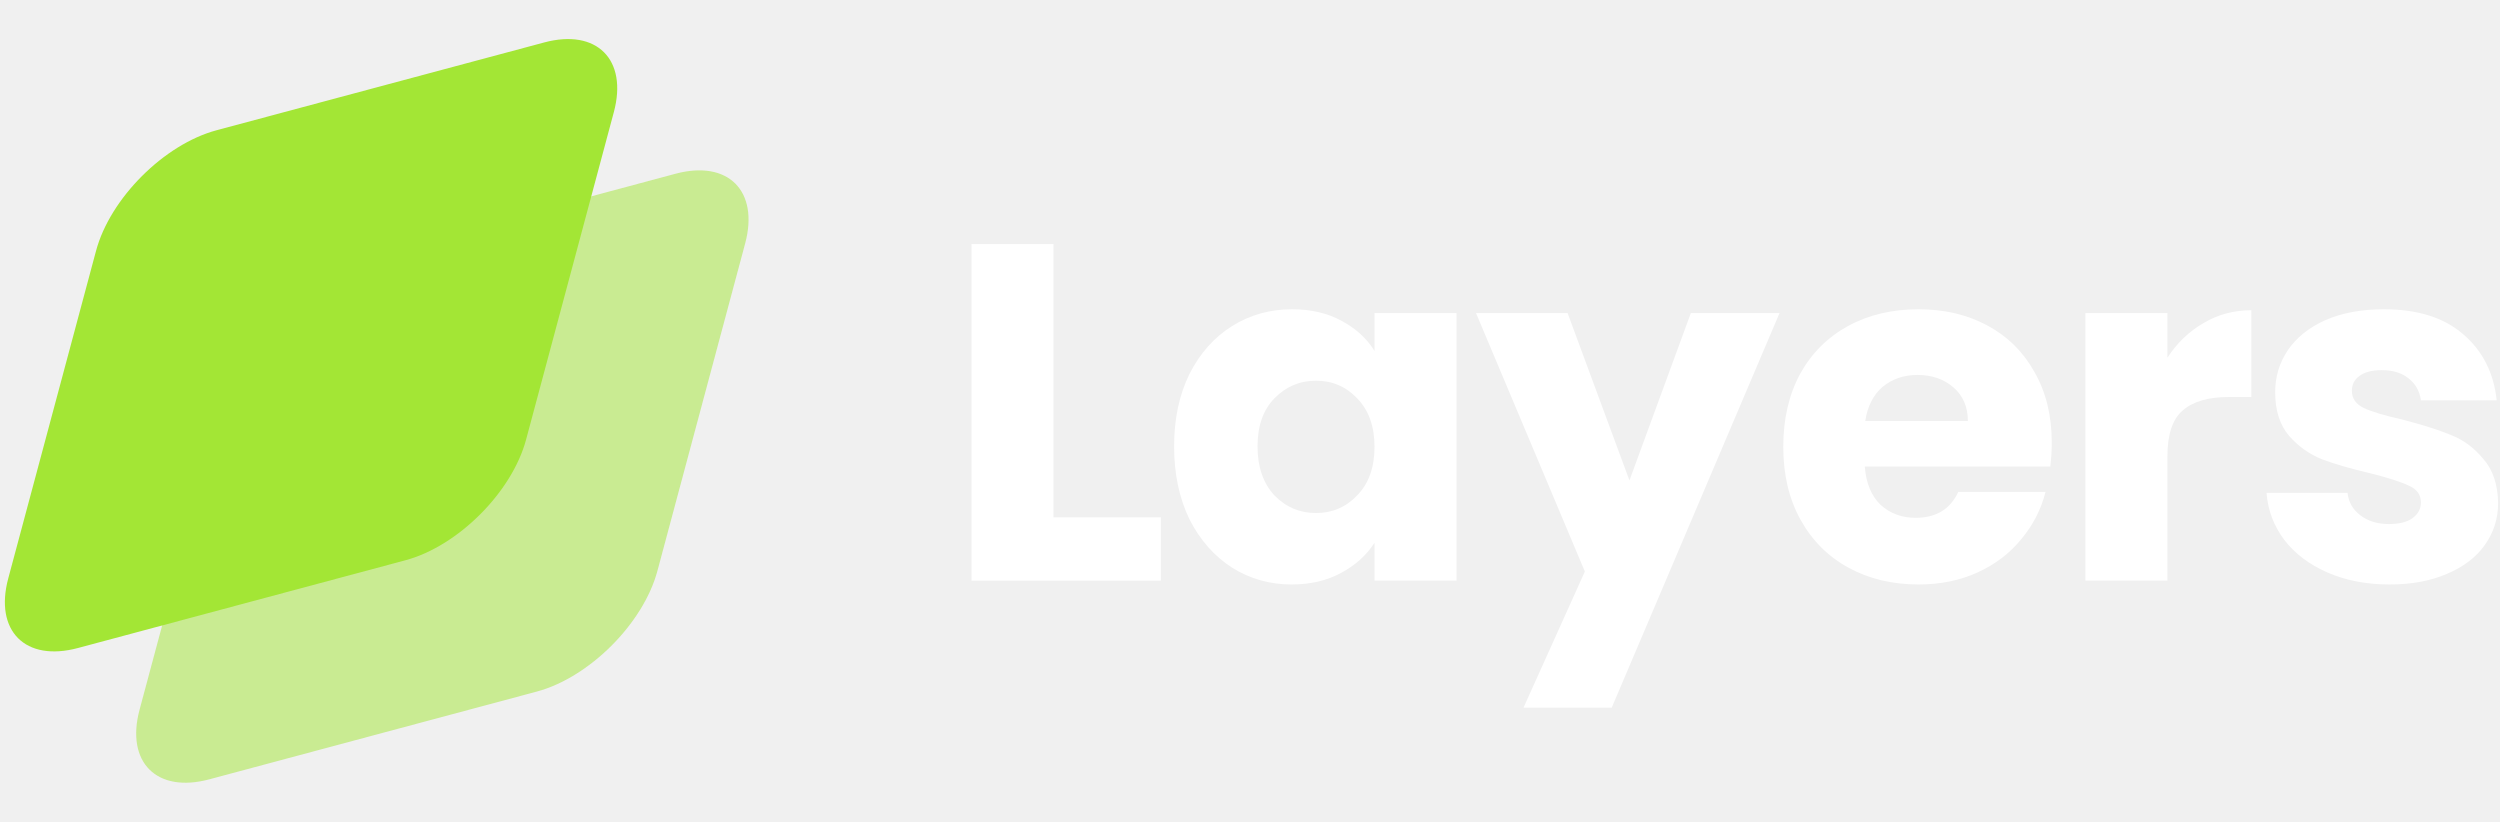
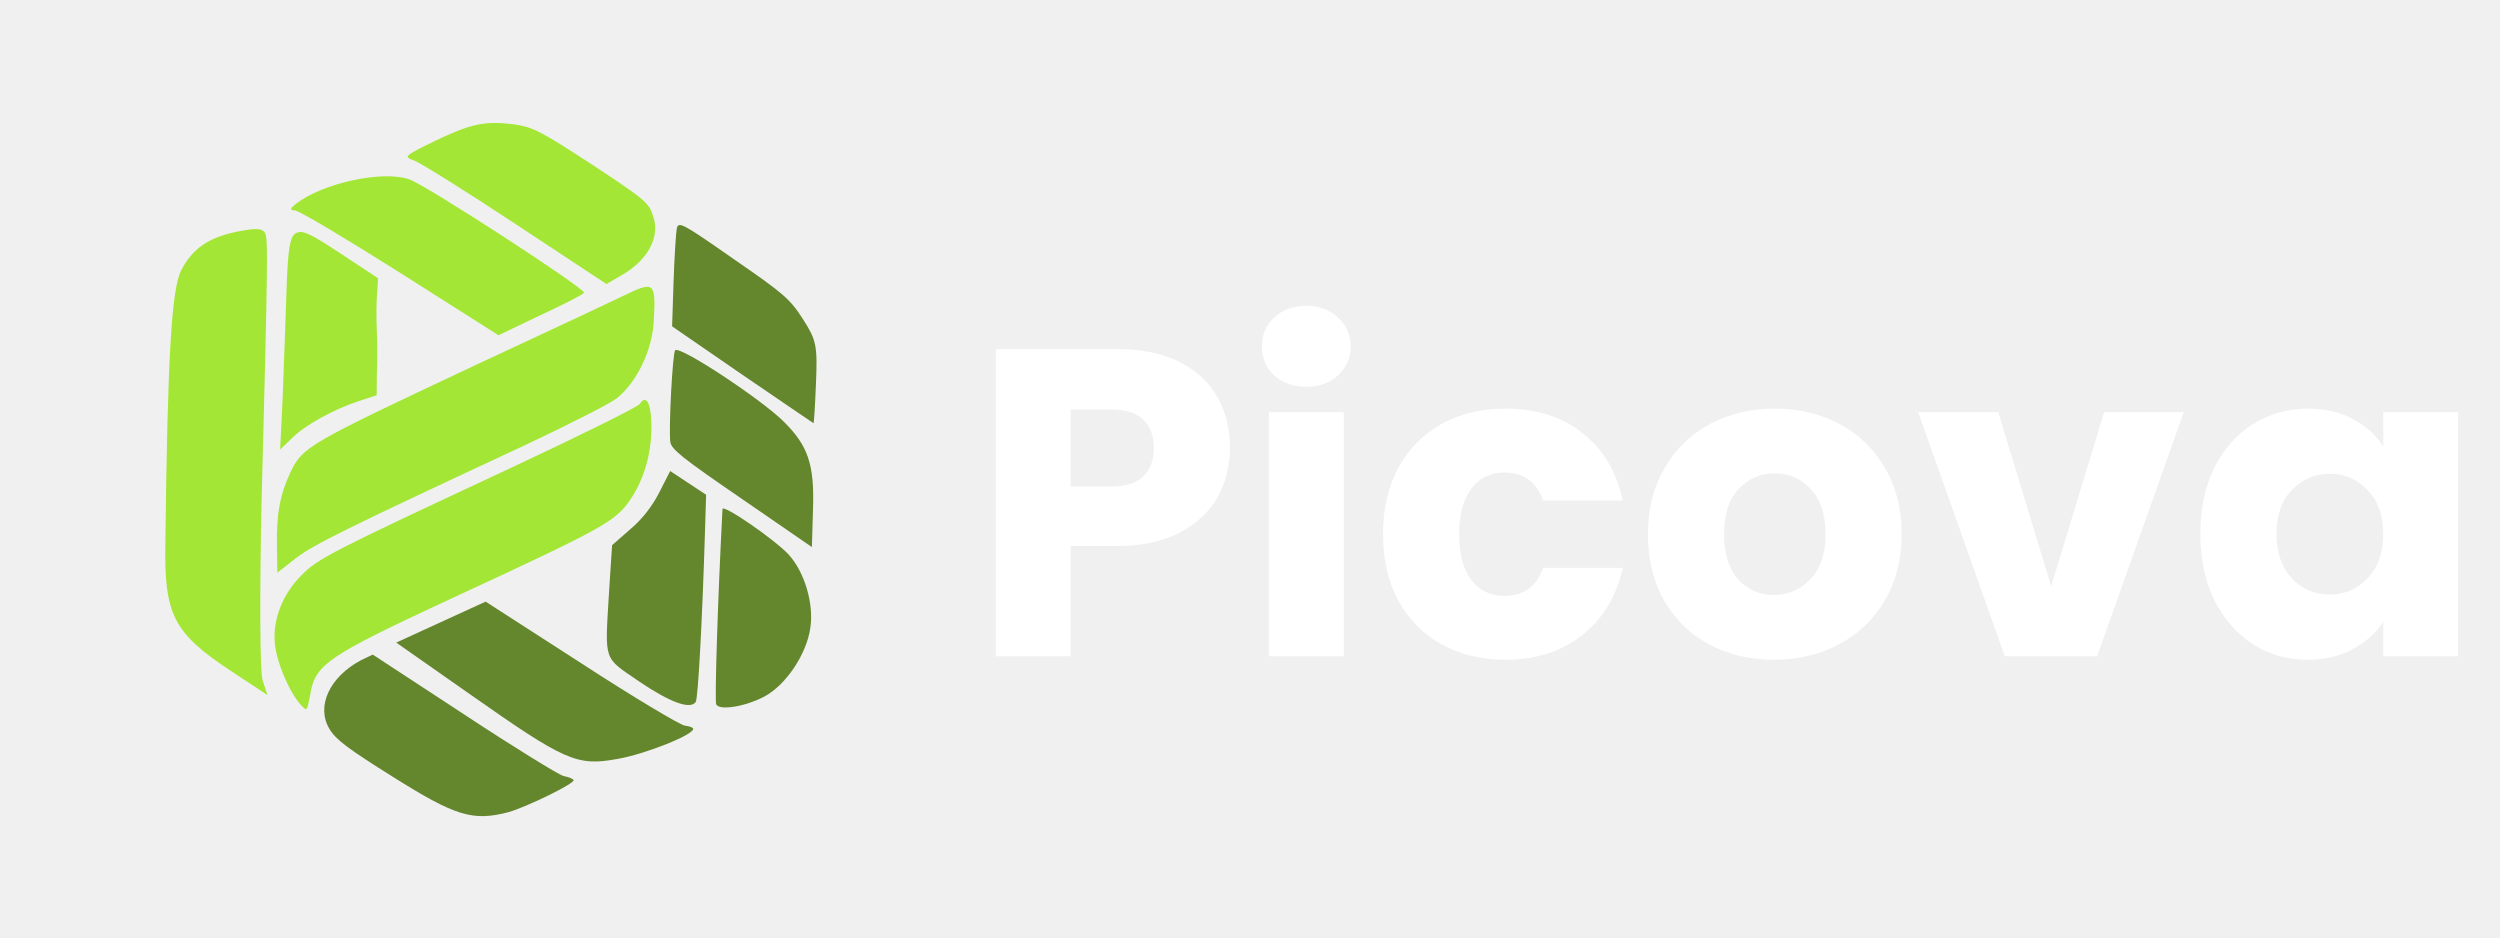
- <svg xmlns="http://www.w3.org/2000/svg" width="146" height="48" viewBox="0 0 146 48" fill="none">
-   <path d="M13.278 22.318C14.1 19.25 17.254 16.096 20.322 15.274L39.451 10.147C42.519 9.325 44.34 11.146 43.518 14.214L38.392 33.343C37.569 36.411 34.415 39.565 31.347 40.388L12.218 45.514C9.15 46.336 7.329 44.515 8.151 41.447L13.278 22.318Z" fill="#A3E635" fill-opacity="0.5" />
-   <path d="M5.609 14.649C6.431 11.581 9.585 8.427 12.653 7.605L31.782 2.479C34.85 1.656 36.671 3.477 35.849 6.545L30.723 25.674C29.9 28.742 26.747 31.896 23.678 32.719L4.549 37.845C1.481 38.667 -0.34 36.847 0.482 33.778L5.609 14.649Z" fill="#A3E635" />
-   <path d="M61.524 30.213H67.796V33.909H56.736V14.253H61.524V30.213Z" fill="white" />
-   <path d="M68.568 26.069C68.568 24.464 68.867 23.055 69.464 21.841C70.08 20.628 70.911 19.695 71.956 19.041C73.001 18.388 74.168 18.061 75.456 18.061C76.557 18.061 77.519 18.285 78.34 18.733C79.18 19.181 79.824 19.769 80.272 20.497V18.285H85.06V33.909H80.272V31.697C79.805 32.425 79.152 33.013 78.312 33.461C77.491 33.909 76.529 34.133 75.428 34.133C74.159 34.133 73.001 33.806 71.956 33.153C70.911 32.481 70.08 31.538 69.464 30.325C68.867 29.093 68.568 27.674 68.568 26.069ZM80.272 26.097C80.272 24.902 79.936 23.96 79.264 23.269C78.611 22.578 77.808 22.233 76.856 22.233C75.904 22.233 75.092 22.578 74.42 23.269C73.767 23.941 73.44 24.875 73.44 26.069C73.44 27.264 73.767 28.216 74.42 28.925C75.092 29.616 75.904 29.961 76.856 29.961C77.808 29.961 78.611 29.616 79.264 28.925C79.936 28.235 80.272 27.292 80.272 26.097Z" fill="white" />
-   <path d="M103.924 18.285L94.124 41.329H88.972L92.556 33.377L86.2 18.285H91.548L95.16 28.057L98.744 18.285H103.924Z" fill="white" />
-   <path d="M119.823 25.845C119.823 26.293 119.795 26.76 119.739 27.245H108.903C108.978 28.216 109.286 28.962 109.827 29.485C110.387 29.989 111.069 30.241 111.871 30.241C113.066 30.241 113.897 29.737 114.363 28.729H119.459C119.198 29.756 118.722 30.68 118.031 31.501C117.359 32.322 116.51 32.967 115.483 33.433C114.457 33.9 113.309 34.133 112.039 34.133C110.509 34.133 109.146 33.806 107.951 33.153C106.757 32.5 105.823 31.567 105.151 30.353C104.479 29.14 104.143 27.721 104.143 26.097C104.143 24.473 104.47 23.055 105.123 21.841C105.795 20.628 106.729 19.695 107.923 19.041C109.118 18.388 110.49 18.061 112.039 18.061C113.551 18.061 114.895 18.378 116.071 19.013C117.247 19.648 118.162 20.553 118.815 21.729C119.487 22.905 119.823 24.277 119.823 25.845ZM114.923 24.585C114.923 23.764 114.643 23.11 114.083 22.625C113.523 22.14 112.823 21.897 111.983 21.897C111.181 21.897 110.499 22.131 109.939 22.597C109.398 23.064 109.062 23.727 108.931 24.585H114.923Z" fill="white" />
-   <path d="M126.577 20.889C127.137 20.03 127.837 19.358 128.677 18.873C129.517 18.369 130.451 18.117 131.477 18.117V23.185H130.161C128.967 23.185 128.071 23.447 127.473 23.969C126.876 24.473 126.577 25.369 126.577 26.657V33.909H121.789V18.285H126.577V20.889Z" fill="white" />
-   <path d="M139.562 34.133C138.199 34.133 136.986 33.9 135.922 33.433C134.858 32.967 134.018 32.332 133.402 31.529C132.786 30.708 132.441 29.793 132.366 28.785H137.098C137.154 29.326 137.406 29.765 137.854 30.101C138.302 30.437 138.853 30.605 139.506 30.605C140.103 30.605 140.561 30.493 140.878 30.269C141.214 30.026 141.382 29.718 141.382 29.345C141.382 28.897 141.149 28.57 140.682 28.365C140.215 28.141 139.459 27.898 138.414 27.637C137.294 27.376 136.361 27.105 135.614 26.825C134.867 26.526 134.223 26.069 133.682 25.453C133.141 24.819 132.87 23.969 132.87 22.905C132.87 22.009 133.113 21.197 133.598 20.469C134.102 19.723 134.83 19.134 135.782 18.705C136.753 18.276 137.901 18.061 139.226 18.061C141.186 18.061 142.726 18.547 143.846 19.517C144.985 20.488 145.638 21.776 145.806 23.381H141.382C141.307 22.84 141.065 22.41 140.654 22.093C140.262 21.776 139.739 21.617 139.086 21.617C138.526 21.617 138.097 21.729 137.798 21.953C137.499 22.159 137.35 22.448 137.35 22.821C137.35 23.269 137.583 23.605 138.05 23.829C138.535 24.053 139.282 24.277 140.29 24.501C141.447 24.8 142.39 25.099 143.118 25.397C143.846 25.677 144.481 26.144 145.022 26.797C145.582 27.432 145.871 28.291 145.89 29.373C145.89 30.288 145.629 31.109 145.106 31.837C144.602 32.547 143.865 33.106 142.894 33.517C141.942 33.928 140.831 34.133 139.562 34.133Z" fill="white" />
+ <svg xmlns="http://www.w3.org/2000/svg" width="160" height="60" viewBox="0 0 160 60" fill="none">
+   <path d="M78.716 28.672C78.716 29.811 78.455 30.856 77.932 31.808C77.409 32.741 76.607 33.497 75.524 34.076C74.441 34.655 73.097 34.944 71.492 34.944H68.524V42H63.736V22.344H71.492C73.06 22.344 74.385 22.615 75.468 23.156C76.551 23.697 77.363 24.444 77.904 25.396C78.445 26.348 78.716 27.44 78.716 28.672ZM71.128 31.136C72.043 31.136 72.724 30.921 73.172 30.492C73.62 30.063 73.844 29.456 73.844 28.672C73.844 27.888 73.62 27.281 73.172 26.852C72.724 26.423 72.043 26.208 71.128 26.208H68.524V31.136H71.128ZM83.617 24.752C82.777 24.752 82.086 24.509 81.545 24.024C81.022 23.52 80.761 22.904 80.761 22.176C80.761 21.429 81.022 20.813 81.545 20.328C82.086 19.824 82.777 19.572 83.617 19.572C84.438 19.572 85.11 19.824 85.633 20.328C86.174 20.813 86.445 21.429 86.445 22.176C86.445 22.904 86.174 23.52 85.633 24.024C85.11 24.509 84.438 24.752 83.617 24.752ZM85.997 26.376V42H81.209V26.376H85.997ZM88.514 34.188C88.514 32.564 88.841 31.145 89.495 29.932C90.166 28.719 91.091 27.785 92.266 27.132C93.461 26.479 94.824 26.152 96.355 26.152C98.314 26.152 99.948 26.665 101.254 27.692C102.58 28.719 103.448 30.165 103.858 32.032H98.763C98.333 30.837 97.502 30.24 96.27 30.24C95.393 30.24 94.693 30.585 94.171 31.276C93.648 31.948 93.386 32.919 93.386 34.188C93.386 35.457 93.648 36.437 94.171 37.128C94.693 37.8 95.393 38.136 96.27 38.136C97.502 38.136 98.333 37.539 98.763 36.344H103.858C103.448 38.173 102.58 39.611 101.254 40.656C99.929 41.701 98.296 42.224 96.355 42.224C94.824 42.224 93.461 41.897 92.266 41.244C91.091 40.591 90.166 39.657 89.495 38.444C88.841 37.231 88.514 35.812 88.514 34.188ZM113.532 42.224C112.001 42.224 110.62 41.897 109.388 41.244C108.174 40.591 107.213 39.657 106.504 38.444C105.813 37.231 105.468 35.812 105.468 34.188C105.468 32.583 105.822 31.173 106.532 29.96C107.241 28.728 108.212 27.785 109.444 27.132C110.676 26.479 112.057 26.152 113.588 26.152C115.118 26.152 116.5 26.479 117.732 27.132C118.964 27.785 119.934 28.728 120.644 29.96C121.353 31.173 121.708 32.583 121.708 34.188C121.708 35.793 121.344 37.212 120.616 38.444C119.906 39.657 118.926 40.591 117.676 41.244C116.444 41.897 115.062 42.224 113.532 42.224ZM113.532 38.08C114.446 38.08 115.221 37.744 115.856 37.072C116.509 36.4 116.836 35.439 116.836 34.188C116.836 32.937 116.518 31.976 115.884 31.304C115.268 30.632 114.502 30.296 113.588 30.296C112.654 30.296 111.88 30.632 111.264 31.304C110.648 31.957 110.34 32.919 110.34 34.188C110.34 35.439 110.638 36.4 111.236 37.072C111.852 37.744 112.617 38.08 113.532 38.08ZM131.276 37.52L134.664 26.376H139.76L134.216 42H128.308L122.764 26.376H127.888L131.276 37.52ZM140.823 34.16C140.823 32.555 141.122 31.145 141.719 29.932C142.335 28.719 143.166 27.785 144.211 27.132C145.256 26.479 146.423 26.152 147.711 26.152C148.812 26.152 149.774 26.376 150.595 26.824C151.435 27.272 152.079 27.86 152.527 28.588V26.376H157.315V42H152.527V39.788C152.06 40.516 151.407 41.104 150.567 41.552C149.746 42 148.784 42.224 147.683 42.224C146.414 42.224 145.256 41.897 144.211 41.244C143.166 40.572 142.335 39.629 141.719 38.416C141.122 37.184 140.823 35.765 140.823 34.16ZM152.527 34.188C152.527 32.993 152.191 32.051 151.519 31.36C150.866 30.669 150.063 30.324 149.111 30.324C148.159 30.324 147.347 30.669 146.675 31.36C146.022 32.032 145.695 32.965 145.695 34.16C145.695 35.355 146.022 36.307 146.675 37.016C147.347 37.707 148.159 38.052 149.111 38.052C150.063 38.052 150.866 37.707 151.519 37.016C152.191 36.325 152.527 35.383 152.527 34.188Z" fill="white" />
+   <path d="M32.806 7.945C30.985 7.734 30.104 7.921 27.728 9.072C25.841 10.002 25.827 10.024 26.49 10.27C26.86 10.386 29.78 12.217 32.992 14.337L38.815 18.18L39.995 17.487C41.515 16.539 42.239 15.13 41.808 13.854C41.533 12.968 41.308 12.788 37.88 10.526C34.511 8.334 34.098 8.125 32.806 7.945Z" fill="#A3E635" />
+   <path d="M43.31 14.653C43.259 14.939 43.162 16.442 43.107 18.037L43.015 20.887L47.509 23.982C49.996 25.687 52.042 27.069 52.066 27.085C52.09 27.101 52.17 25.938 52.223 24.502C52.325 22.106 52.242 21.763 51.397 20.437C50.551 19.112 50.125 18.767 46.934 16.565C43.614 14.245 43.407 14.141 43.31 14.653Z" fill="#64862D" />
+   <path d="M40.155 18.808C39.345 19.202 34.904 21.292 30.292 23.431C19.673 28.419 19.377 28.607 18.598 30.204C17.907 31.668 17.677 32.955 17.728 35.068L17.75 36.65L18.951 35.715C20.07 34.854 22.117 33.838 33.74 28.425C36.392 27.169 38.973 25.865 39.449 25.508C40.719 24.523 41.759 22.426 41.841 20.529C41.981 18.126 41.867 17.987 40.155 18.808Z" fill="#A3E635" />
+   <path d="M43.206 22.422C43.044 22.667 42.8 27.208 42.895 28.262C42.953 28.748 43.628 29.29 47.466 31.919L51.961 35.013L52.035 32.503C52.121 29.713 51.709 28.513 50.147 26.97C48.69 25.529 43.442 22.065 43.206 22.422Z" fill="#64862D" />
+   <path d="M26.178 11.472C24.466 10.886 20.646 11.723 18.953 13.037C18.544 13.343 18.534 13.464 18.876 13.466C19.141 13.481 22.177 15.293 25.625 17.472L31.905 21.457L34.572 20.178C36.056 19.494 37.308 18.849 37.381 18.737C37.528 18.514 27.227 11.812 26.178 11.472Z" fill="#A3E635" />
+   <path d="M40.942 25.853C40.809 26.053 37.036 27.914 32.556 30.011C21.17 35.324 20.346 35.74 19.283 36.829C18.069 38.044 17.439 39.675 17.592 41.216C17.724 42.423 18.488 44.238 19.212 45.068C19.651 45.55 19.651 45.55 19.851 44.466C20.165 42.53 20.923 42.007 28.715 38.384C38.718 33.758 39.426 33.362 40.382 31.913C41.294 30.532 41.741 28.812 41.687 27.017C41.638 25.736 41.339 25.251 40.942 25.853Z" fill="#A3E635" />
+   <path d="M18.948 14.921C18.55 15.106 18.426 15.92 18.336 18.611C18.268 20.486 18.169 23.555 18.093 25.392L17.928 28.77L18.678 28.049C19.502 27.218 21.346 26.196 22.968 25.667L24.106 25.298L24.121 23.868C24.153 23.09 24.151 21.841 24.115 21.114C24.079 20.386 24.085 19.335 24.134 18.791L24.198 17.809L21.825 16.244C19.788 14.899 19.36 14.713 18.948 14.921Z" fill="#A3E635" />
+   <path d="M42.196 31.511C41.733 32.421 41.088 33.243 40.319 33.887L39.174 34.891L38.974 37.958C38.711 42.422 38.594 42.025 40.913 43.62C42.912 44.971 44.191 45.431 44.529 44.919C44.676 44.696 44.949 39.694 45.126 33.797L45.191 31.665L44.041 30.905L42.891 30.146L42.196 31.511Z" fill="#64862D" />
+   <path d="M46.239 32.579C45.913 38.858 45.741 44.854 45.835 45.076C46.038 45.498 47.701 45.22 48.914 44.581C50.287 43.856 51.635 41.866 51.864 40.163C52.093 38.618 51.486 36.618 50.494 35.515C49.639 34.568 46.257 32.239 46.239 32.579Z" fill="#64862D" />
+   <path d="M15.47 14.769C13.406 15.134 12.337 15.868 11.598 17.3C10.983 18.493 10.722 22.799 10.584 34.736C10.498 39.349 11.104 40.517 14.771 42.936L17.119 44.486L16.811 43.547C16.628 43.042 16.617 37.949 16.738 32.239C17.145 16.61 17.147 15.46 16.988 14.971C16.866 14.635 16.491 14.579 15.47 14.769Z" fill="#A3E635" />
+   <path d="M43.833 46.442C43.544 46.411 40.556 44.631 37.21 42.455L31.079 38.504L28.218 39.815L25.358 41.126L30.11 44.455C36.176 48.714 36.92 49.045 39.502 48.574C41.242 48.283 44.455 47.012 44.362 46.631C44.343 46.555 44.122 46.473 43.833 46.442Z" fill="#64862D" />
+   <path d="M36.065 49.664C35.742 49.579 32.855 47.802 29.668 45.699L23.854 41.893L23.097 42.258C21.083 43.328 20.215 45.218 21.088 46.657C21.496 47.343 22.257 47.909 25.153 49.724C29.142 52.229 30.253 52.578 32.542 51.978C33.728 51.641 36.783 50.139 36.713 49.932C36.695 49.856 36.402 49.727 36.065 49.664Z" fill="#64862D" />
</svg>
